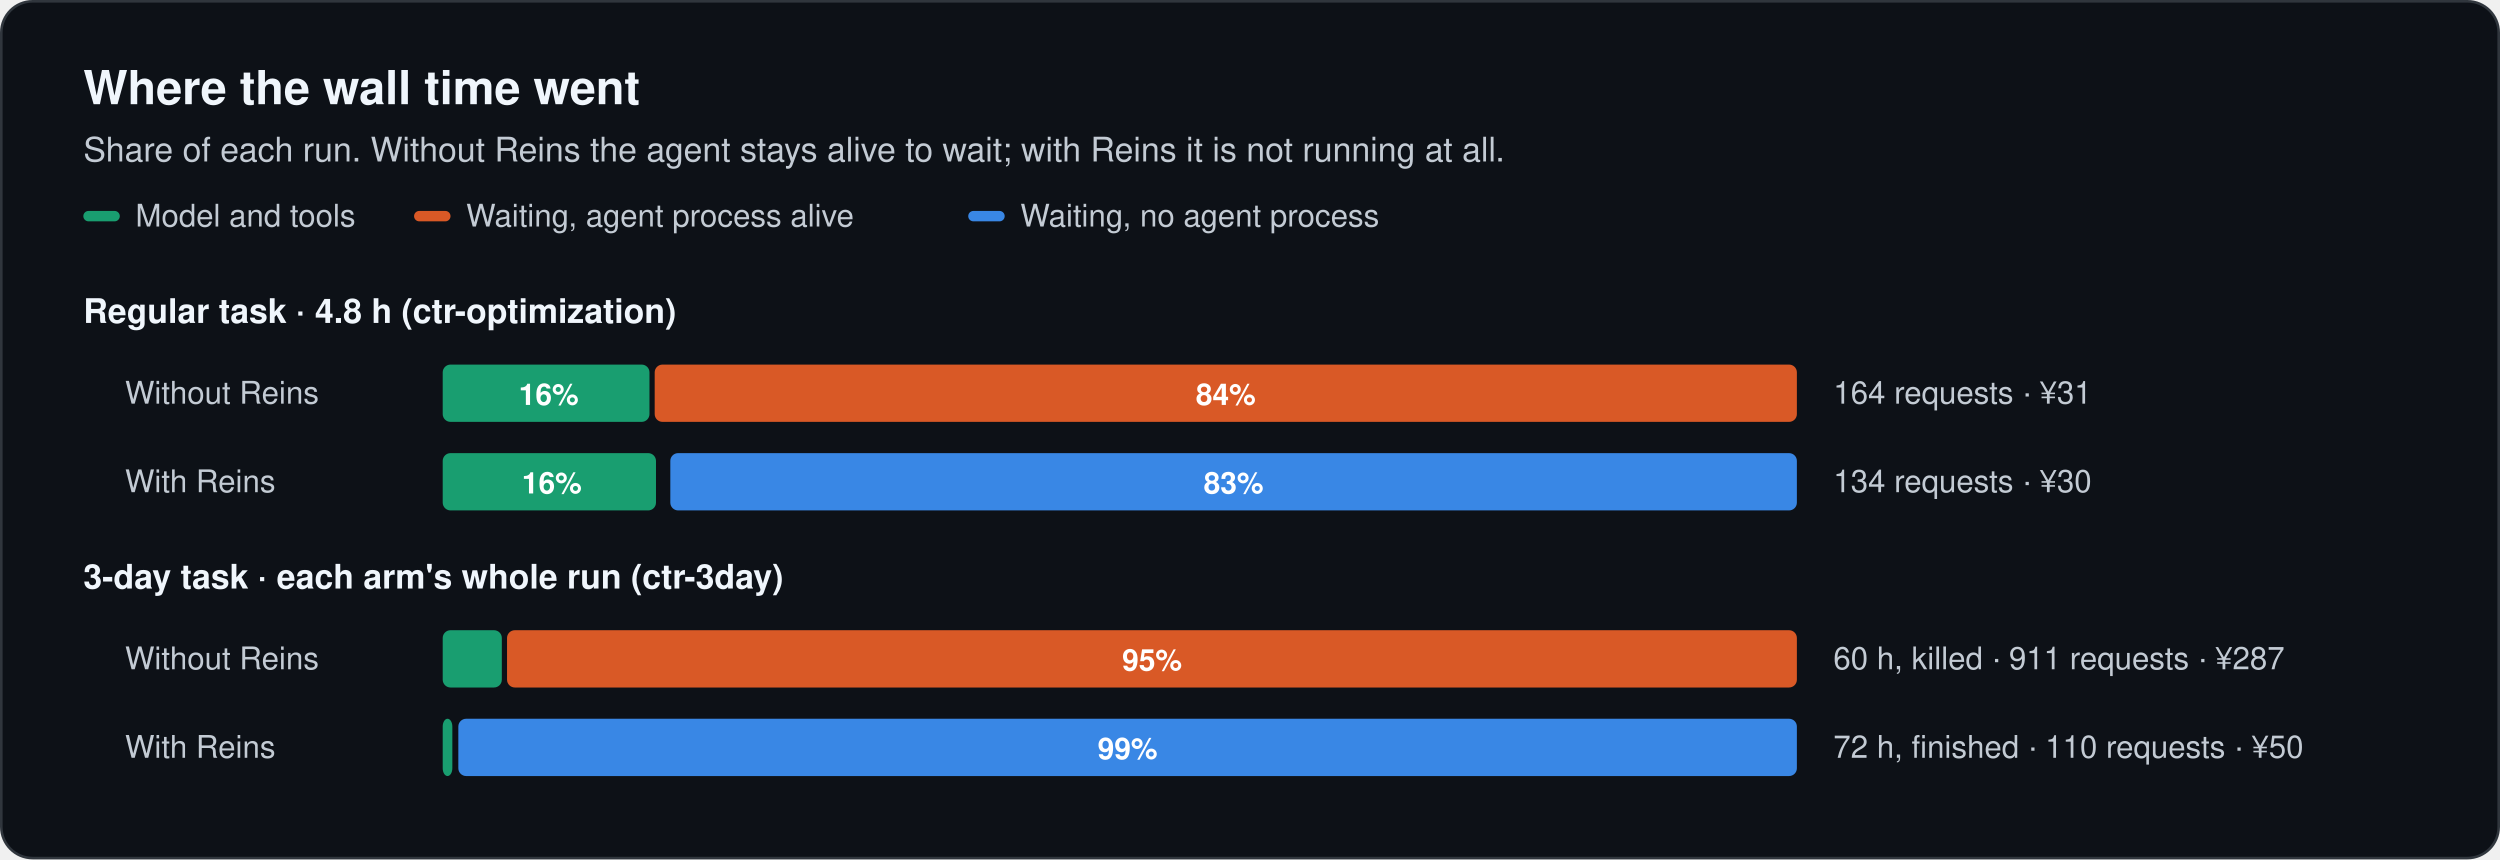
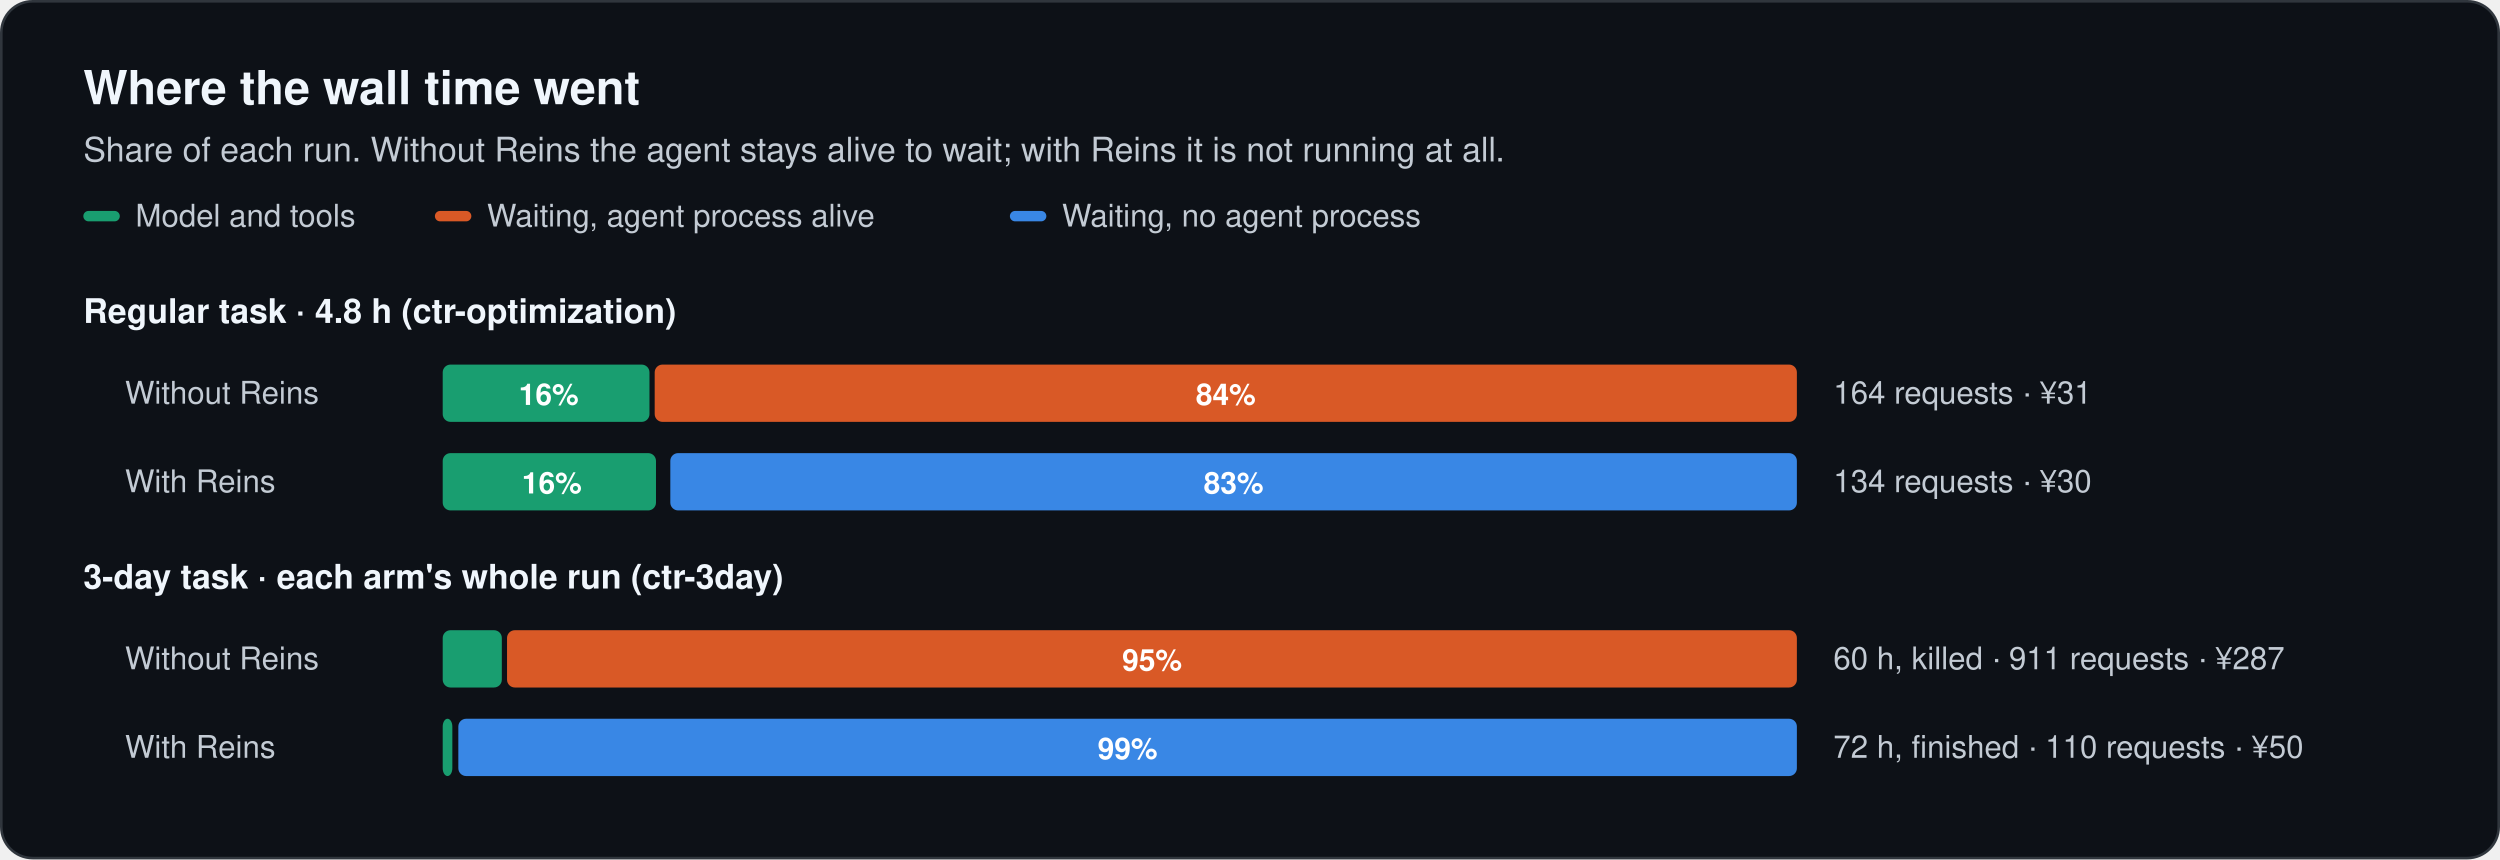
<svg xmlns="http://www.w3.org/2000/svg" width="960" height="330" viewBox="0 0 960 330" role="img" aria-labelledby="t d" font-family="system-ui, -apple-system, 'Segoe UI', Helvetica, Arial, sans-serif">
  <rect x="0.5" y="0.5" width="959" height="329" rx="12" fill="#0d1117" stroke="#30363d" />
  <text x="32" y="40" font-size="18" font-weight="650" fill="#f0f6fc">Where the wall time went</text>
  <text x="32" y="62" font-size="13" fill="#c3cbd4">Share of each run. Without Reins the agent stays alive to wait; with Reins it is not running at all.</text>
  <rect x="32" y="81" width="14" height="4" rx="2" fill="#199e70" />
  <text x="52" y="87" font-size="12" fill="#c3cbd4">Model and tools</text>
-   <rect x="159.0" y="81" width="14" height="4" rx="2" fill="#d95926" />
-   <text x="179.0" y="87" font-size="12" fill="#c3cbd4">Waiting, agent process alive</text>
-   <rect x="371.8" y="81" width="14" height="4" rx="2" fill="#3987e5" />
-   <text x="391.8" y="87" font-size="12" fill="#c3cbd4">Waiting, no agent process</text>
+   <rect x="167.0" y="81" width="14" height="4" rx="2" fill="#d95926" />
+   <text x="187.0" y="87" font-size="12" fill="#c3cbd4">Waiting, agent process alive</text>
+   <rect x="387.8" y="81" width="14" height="4" rx="2" fill="#3987e5" />
+   <text x="407.8" y="87" font-size="12" fill="#c3cbd4">Waiting, no agent process</text>
  <text x="32" y="124" font-size="13" font-weight="600" fill="#f0f6fc">Regular task · 4.8 h (ctr-optimization)</text>
  <text x="48" y="155" font-size="12" fill="#c3cbd4">Without Reins</text>
  <rect x="170.0" y="140" width="79.4" height="22" rx="3" fill="#199e70" />
  <text x="210.7" y="155.5" font-size="11.5" font-weight="600" fill="#ffffff" text-anchor="middle">16%</text>
  <rect x="251.4" y="140" width="438.6" height="22" rx="3" fill="#d95926" />
  <text x="470.7" y="155.5" font-size="11.5" font-weight="600" fill="#ffffff" text-anchor="middle">84%</text>
  <text x="704" y="155" font-size="12" fill="#c3cbd4" style="font-variant-numeric: tabular-nums">164 requests · ¥31</text>
  <text x="48" y="189" font-size="12" fill="#c3cbd4">With Reins</text>
  <rect x="170.0" y="174" width="81.9" height="22" rx="3" fill="#199e70" />
  <text x="211.9" y="189.5" font-size="11.5" font-weight="600" fill="#ffffff" text-anchor="middle">16%</text>
  <rect x="257.4" y="174" width="432.6" height="22" rx="3" fill="#3987e5" />
  <text x="473.7" y="189.5" font-size="11.5" font-weight="600" fill="#ffffff" text-anchor="middle">83%</text>
  <text x="704" y="189" font-size="12" fill="#c3cbd4" style="font-variant-numeric: tabular-nums">134 requests · ¥30</text>
  <text x="32" y="226" font-size="13" font-weight="600" fill="#f0f6fc">3-day task · each arm's whole run (ctr-3day)</text>
  <text x="48" y="257" font-size="12" fill="#c3cbd4">Without Reins</text>
  <rect x="170.0" y="242" width="22.7" height="22" rx="3" fill="#199e70" />
  <rect x="194.7" y="242" width="495.3" height="22" rx="3" fill="#d95926" />
  <text x="442.4" y="257.5" font-size="11.5" font-weight="600" fill="#ffffff" text-anchor="middle">95%</text>
  <text x="704" y="257" font-size="12" fill="#c3cbd4" style="font-variant-numeric: tabular-nums">60 h, killed · 911 requests · ¥287</text>
  <text x="48" y="291" font-size="12" fill="#c3cbd4">With Reins</text>
  <rect x="170.0" y="276" width="3.7" height="22" rx="3" fill="#199e70" />
  <rect x="176.0" y="276" width="514.0" height="22" rx="3" fill="#3987e5" />
  <text x="433.0" y="291.5" font-size="11.5" font-weight="600" fill="#ffffff" text-anchor="middle">99%</text>
  <text x="704" y="291" font-size="12" fill="#c3cbd4" style="font-variant-numeric: tabular-nums">72 h, finished · 110 requests · ¥50</text>
</svg>
